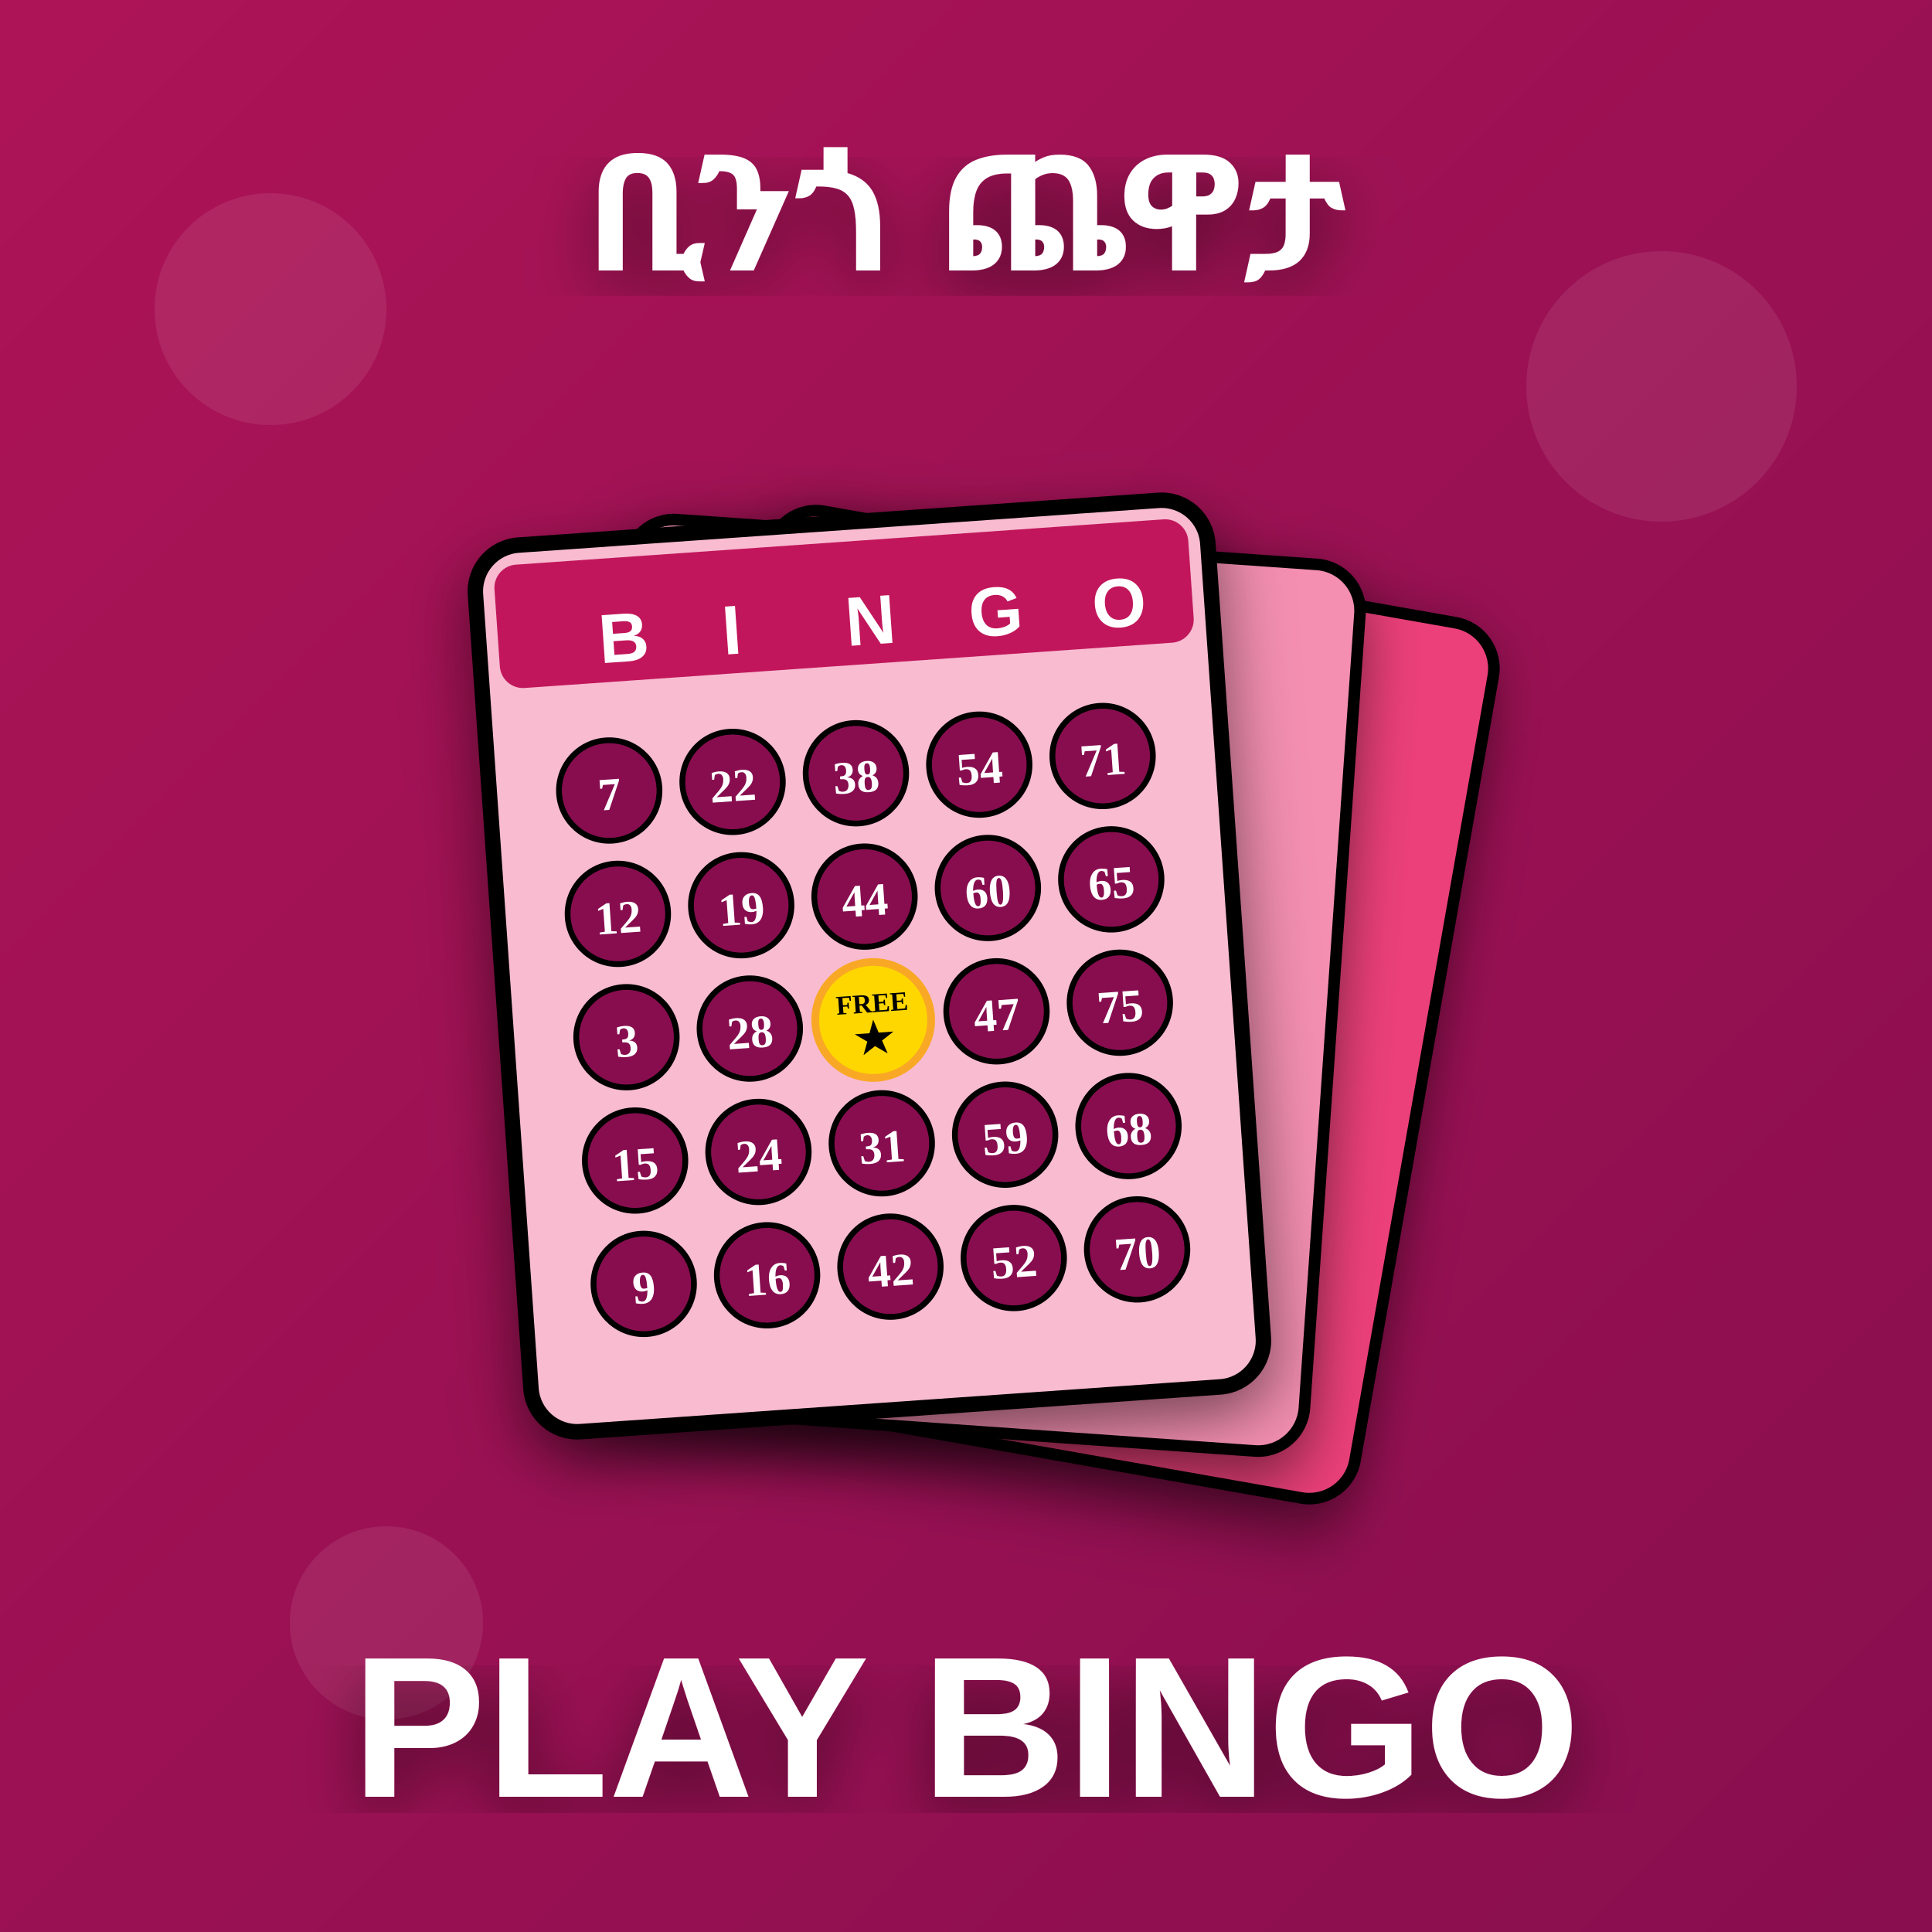
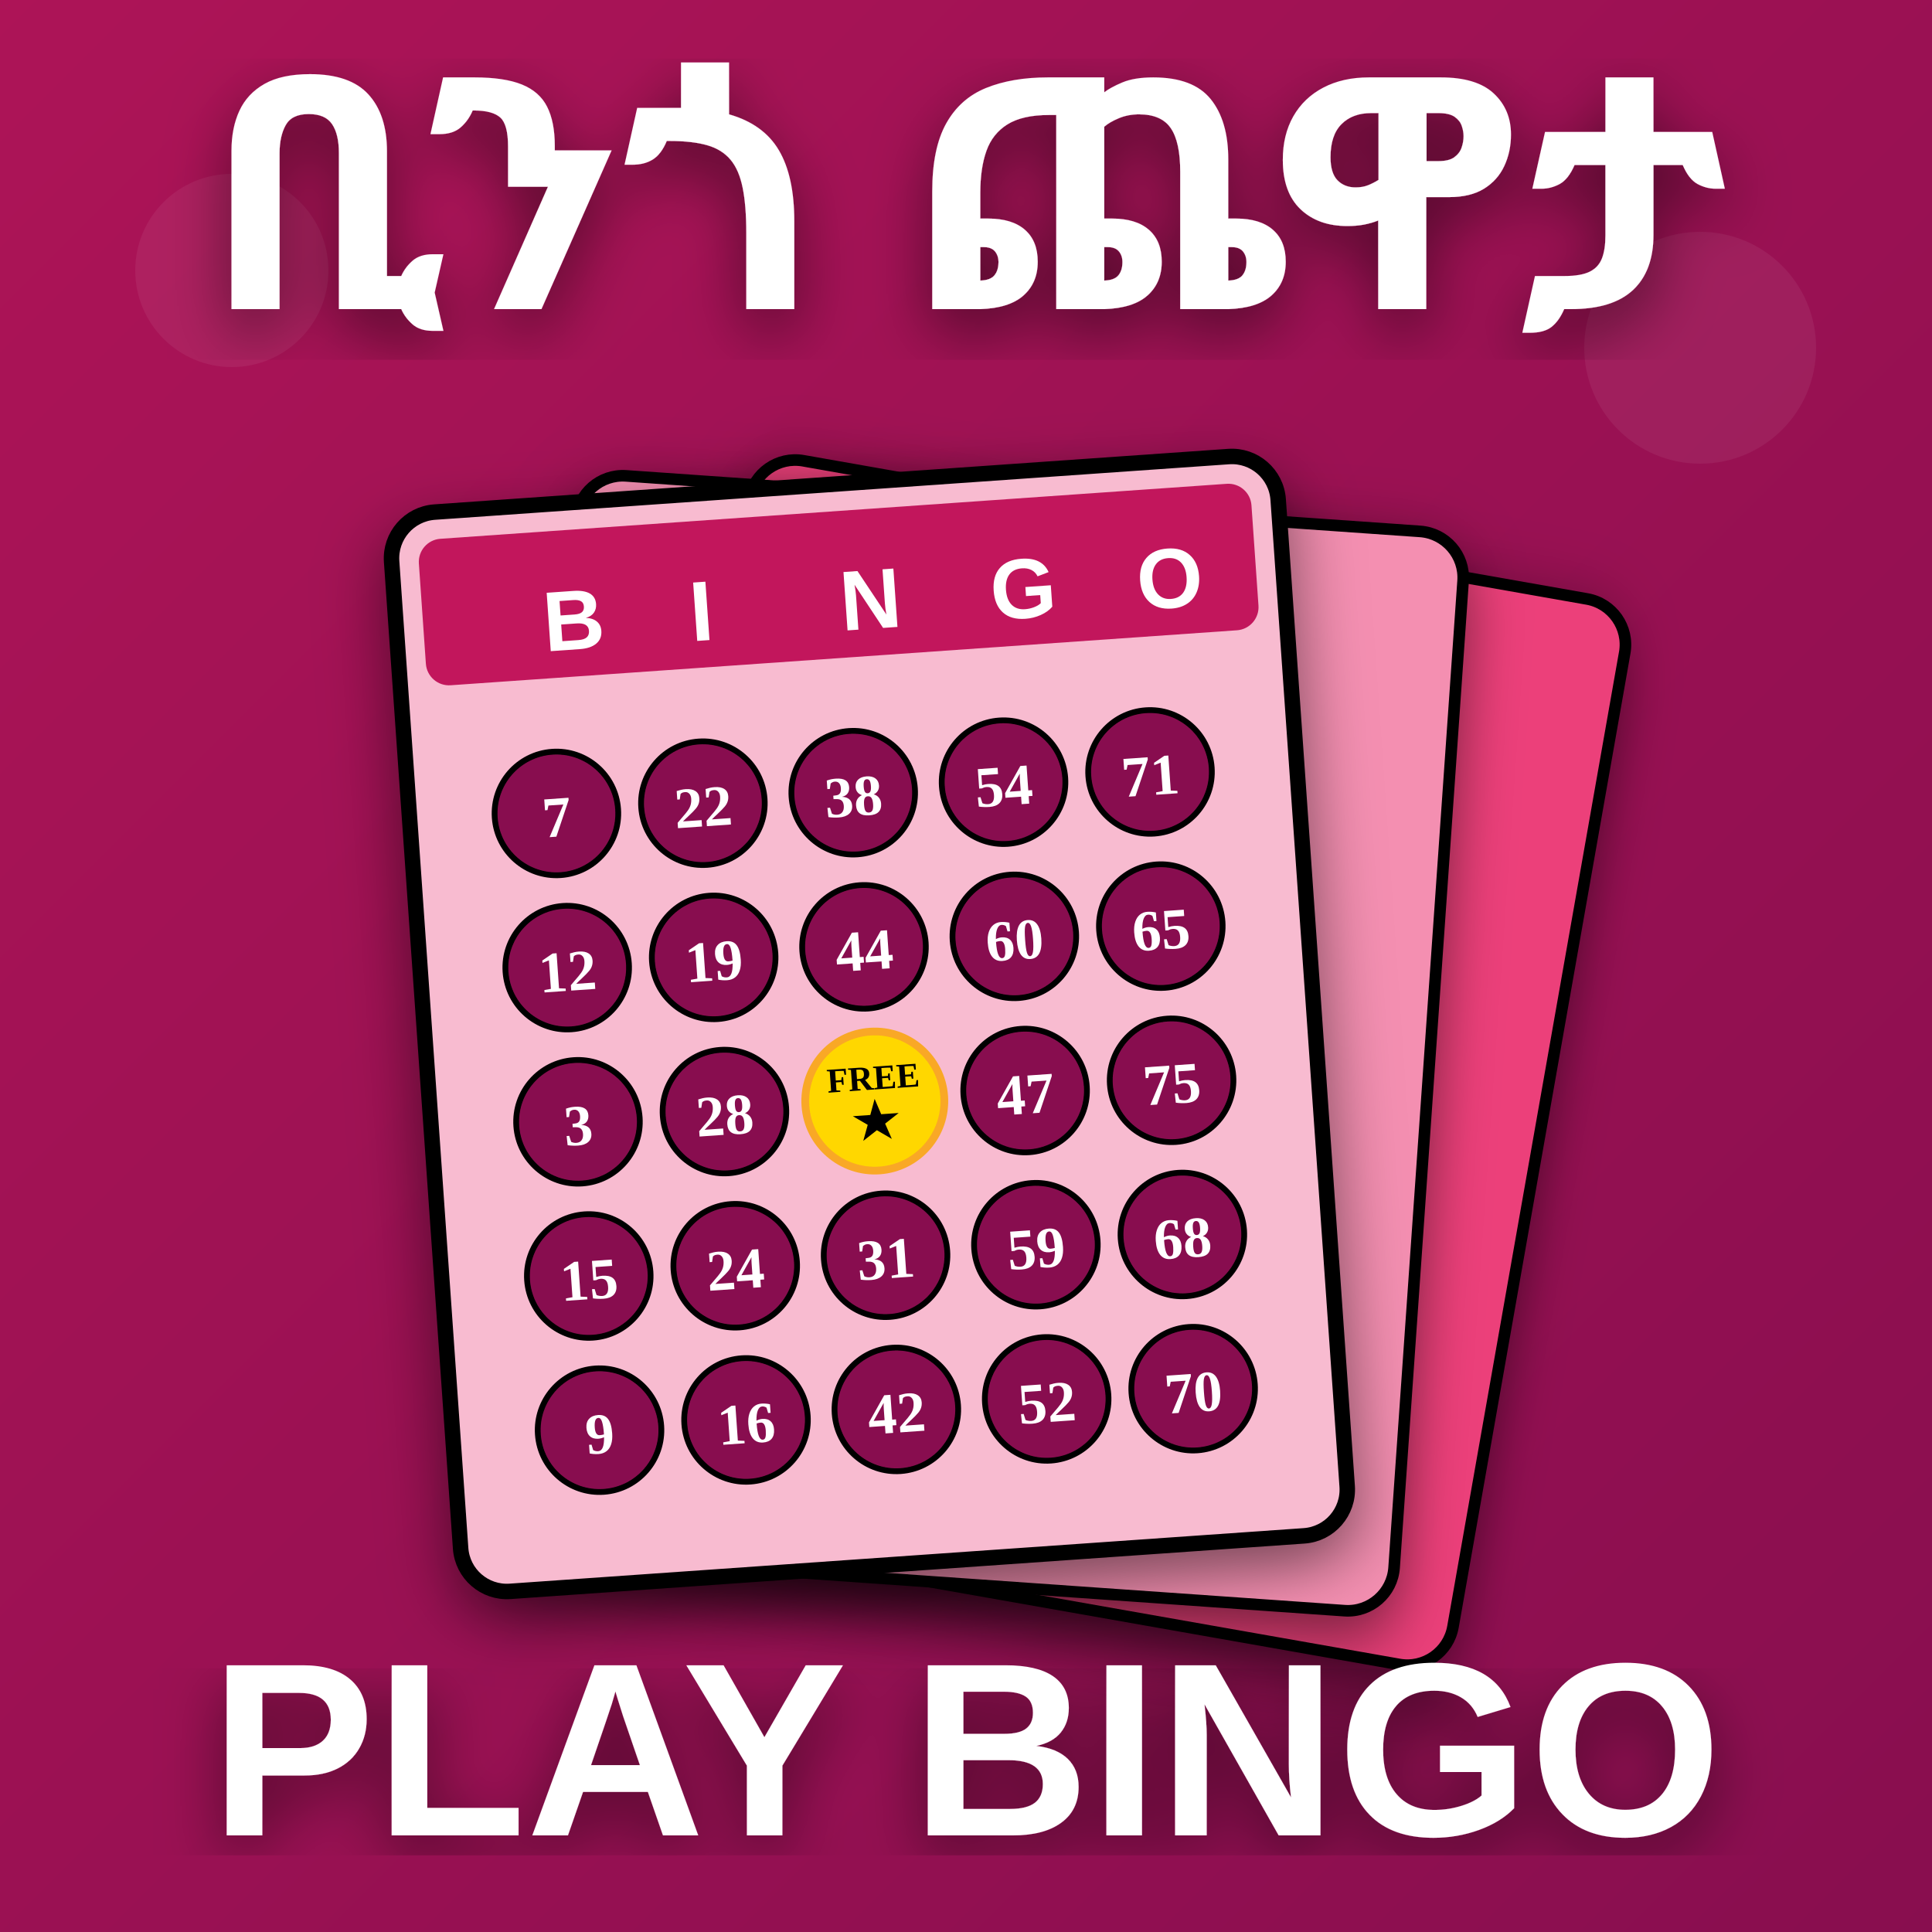
<svg xmlns="http://www.w3.org/2000/svg" viewBox="0 0 500 500" width="500" height="500">
  <defs>
    <linearGradient id="bg15" x1="0%" y1="0%" x2="100%" y2="100%">
      <stop offset="0%" stop-color="#ad1457" />
      <stop offset="100%" stop-color="#880e4f" />
    </linearGradient>
    <filter id="shadow15">
      <feDropShadow dx="0" dy="6" stdDeviation="8" flood-opacity="0.5" />
    </filter>
  </defs>
  <rect width="500" height="500" fill="url(#bg15)" />
-   <circle cx="70" cy="80" r="30" fill="#ffffff" opacity="0.08" />
-   <circle cx="430" cy="100" r="35" fill="#ffffff" opacity="0.08" />
-   <circle cx="100" cy="420" r="25" fill="#ffffff" opacity="0.08" />
-   <g transform="translate(275, 260) rotate(10)" filter="url(#shadow15)">
-     <rect x="-95" y="-115" width="190" height="230" rx="12" fill="#ec407a" stroke="#000000" stroke-width="3" />
+   <circle cx="60" cy="70" r="25" fill="#ffffff" opacity="0.06" />
+   <circle cx="440" cy="90" r="30" fill="#ffffff" opacity="0.06" />
+   <g transform="translate(285, 275) rotate(10)" filter="url(#shadow15)">
+     <rect x="-115" y="-140" width="230" height="280" rx="12" fill="#ec407a" stroke="#000000" stroke-width="3" />
  </g>
-   <g transform="translate(250, 255) rotate(4)" filter="url(#shadow15)">
-     <rect x="-95" y="-115" width="190" height="230" rx="12" fill="#f48fb1" stroke="#000000" stroke-width="3" />
+   <g transform="translate(255, 270) rotate(4)" filter="url(#shadow15)">
+     <rect x="-115" y="-140" width="230" height="280" rx="12" fill="#f48fb1" stroke="#000000" stroke-width="3" />
  </g>
-   <g transform="translate(225, 250) rotate(-4)" filter="url(#shadow15)">
-     <rect x="-95" y="-115" width="190" height="230" rx="12" fill="#f8bbd0" stroke="#000000" stroke-width="4" />
-     <rect x="-90" y="-110" width="180" height="32" rx="6" fill="#c2185b" />
-     <text x="-64" y="-83" font-family="Arial, sans-serif" font-size="18" font-weight="bold" fill="#ffffff">B</text>
-     <text x="-32" y="-83" font-family="Arial, sans-serif" font-size="18" font-weight="bold" fill="#ffffff">I</text>
-     <text x="0" y="-83" font-family="Arial, sans-serif" font-size="18" font-weight="bold" fill="#ffffff">N</text>
-     <text x="32" y="-83" font-family="Arial, sans-serif" font-size="18" font-weight="bold" fill="#ffffff">G</text>
-     <text x="64" y="-83" font-family="Arial, sans-serif" font-size="18" font-weight="bold" fill="#ffffff">O</text>
-     <circle cx="-64" cy="-50" r="13" fill="#880e4f" stroke="#000000" stroke-width="1.5" />
-     <text x="-64" y="-45" font-size="12" font-weight="bold" fill="#ffffff" text-anchor="middle">7</text>
-     <circle cx="-32" cy="-50" r="13" fill="#880e4f" stroke="#000000" stroke-width="1.5" />
-     <text x="-32" y="-45" font-size="12" font-weight="bold" fill="#ffffff" text-anchor="middle">22</text>
-     <circle cx="0" cy="-50" r="13" fill="#880e4f" stroke="#000000" stroke-width="1.5" />
-     <text x="0" y="-45" font-size="12" font-weight="bold" fill="#ffffff" text-anchor="middle">38</text>
-     <circle cx="32" cy="-50" r="13" fill="#880e4f" stroke="#000000" stroke-width="1.5" />
-     <text x="32" y="-45" font-size="12" font-weight="bold" fill="#ffffff" text-anchor="middle">54</text>
-     <circle cx="64" cy="-50" r="13" fill="#880e4f" stroke="#000000" stroke-width="1.5" />
-     <text x="64" y="-45" font-size="12" font-weight="bold" fill="#ffffff" text-anchor="middle">71</text>
-     <circle cx="-64" cy="-18" r="13" fill="#880e4f" stroke="#000000" stroke-width="1.5" />
-     <text x="-64" y="-13" font-size="12" font-weight="bold" fill="#ffffff" text-anchor="middle">12</text>
-     <circle cx="-32" cy="-18" r="13" fill="#880e4f" stroke="#000000" stroke-width="1.5" />
-     <text x="-32" y="-13" font-size="12" font-weight="bold" fill="#ffffff" text-anchor="middle">19</text>
-     <circle cx="0" cy="-18" r="13" fill="#880e4f" stroke="#000000" stroke-width="1.5" />
-     <text x="0" y="-13" font-size="12" font-weight="bold" fill="#ffffff" text-anchor="middle">44</text>
-     <circle cx="32" cy="-18" r="13" fill="#880e4f" stroke="#000000" stroke-width="1.5" />
-     <text x="32" y="-13" font-size="12" font-weight="bold" fill="#ffffff" text-anchor="middle">60</text>
-     <circle cx="64" cy="-18" r="13" fill="#880e4f" stroke="#000000" stroke-width="1.5" />
-     <text x="64" y="-13" font-size="12" font-weight="bold" fill="#ffffff" text-anchor="middle">65</text>
-     <circle cx="-64" cy="14" r="13" fill="#880e4f" stroke="#000000" stroke-width="1.5" />
-     <text x="-64" y="19" font-size="12" font-weight="bold" fill="#ffffff" text-anchor="middle">3</text>
-     <circle cx="-32" cy="14" r="13" fill="#880e4f" stroke="#000000" stroke-width="1.5" />
-     <text x="-32" y="19" font-size="12" font-weight="bold" fill="#ffffff" text-anchor="middle">28</text>
-     <circle cx="0" cy="14" r="15" fill="#ffd700" stroke="#f9a825" stroke-width="2" />
-     <text x="0" y="12" font-size="7" font-weight="bold" fill="#000000" text-anchor="middle">FREE</text>
-     <text x="0" y="22" font-size="11" font-weight="bold" fill="#000000" text-anchor="middle">★</text>
-     <circle cx="32" cy="14" r="13" fill="#880e4f" stroke="#000000" stroke-width="1.5" />
-     <text x="32" y="19" font-size="12" font-weight="bold" fill="#ffffff" text-anchor="middle">47</text>
-     <circle cx="64" cy="14" r="13" fill="#880e4f" stroke="#000000" stroke-width="1.5" />
-     <text x="64" y="19" font-size="12" font-weight="bold" fill="#ffffff" text-anchor="middle">75</text>
-     <circle cx="-64" cy="46" r="13" fill="#880e4f" stroke="#000000" stroke-width="1.5" />
-     <text x="-64" y="51" font-size="12" font-weight="bold" fill="#ffffff" text-anchor="middle">15</text>
-     <circle cx="-32" cy="46" r="13" fill="#880e4f" stroke="#000000" stroke-width="1.5" />
-     <text x="-32" y="51" font-size="12" font-weight="bold" fill="#ffffff" text-anchor="middle">24</text>
-     <circle cx="0" cy="46" r="13" fill="#880e4f" stroke="#000000" stroke-width="1.5" />
-     <text x="0" y="51" font-size="12" font-weight="bold" fill="#ffffff" text-anchor="middle">31</text>
-     <circle cx="32" cy="46" r="13" fill="#880e4f" stroke="#000000" stroke-width="1.5" />
-     <text x="32" y="51" font-size="12" font-weight="bold" fill="#ffffff" text-anchor="middle">59</text>
-     <circle cx="64" cy="46" r="13" fill="#880e4f" stroke="#000000" stroke-width="1.5" />
-     <text x="64" y="51" font-size="12" font-weight="bold" fill="#ffffff" text-anchor="middle">68</text>
-     <circle cx="-64" cy="78" r="13" fill="#880e4f" stroke="#000000" stroke-width="1.5" />
-     <text x="-64" y="83" font-size="12" font-weight="bold" fill="#ffffff" text-anchor="middle">9</text>
-     <circle cx="-32" cy="78" r="13" fill="#880e4f" stroke="#000000" stroke-width="1.5" />
-     <text x="-32" y="83" font-size="12" font-weight="bold" fill="#ffffff" text-anchor="middle">16</text>
-     <circle cx="0" cy="78" r="13" fill="#880e4f" stroke="#000000" stroke-width="1.5" />
-     <text x="0" y="83" font-size="12" font-weight="bold" fill="#ffffff" text-anchor="middle">42</text>
-     <circle cx="32" cy="78" r="13" fill="#880e4f" stroke="#000000" stroke-width="1.5" />
-     <text x="32" y="83" font-size="12" font-weight="bold" fill="#ffffff" text-anchor="middle">52</text>
-     <circle cx="64" cy="78" r="13" fill="#880e4f" stroke="#000000" stroke-width="1.5" />
-     <text x="64" y="83" font-size="12" font-weight="bold" fill="#ffffff" text-anchor="middle">70</text>
+   <g transform="translate(225, 265) rotate(-4)" filter="url(#shadow15)">
+     <rect x="-115" y="-140" width="230" height="280" rx="12" fill="#f8bbd0" stroke="#000000" stroke-width="4" />
+     <rect x="-108" y="-133" width="216" height="38" rx="6" fill="#c2185b" />
+     <text x="-77" y="-102" font-family="Arial, sans-serif" font-size="22" font-weight="bold" fill="#ffffff">B</text>
+     <text x="-39" y="-102" font-family="Arial, sans-serif" font-size="22" font-weight="bold" fill="#ffffff">I</text>
+     <text x="0" y="-102" font-family="Arial, sans-serif" font-size="22" font-weight="bold" fill="#ffffff">N</text>
+     <text x="39" y="-102" font-family="Arial, sans-serif" font-size="22" font-weight="bold" fill="#ffffff">G</text>
+     <text x="77" y="-102" font-family="Arial, sans-serif" font-size="22" font-weight="bold" fill="#ffffff">O</text>
+     <circle cx="-77" cy="-60" r="16" fill="#880e4f" stroke="#000000" stroke-width="1.5" />
+     <text x="-77" y="-54" font-size="15" font-weight="bold" fill="#ffffff" text-anchor="middle">7</text>
+     <circle cx="-39" cy="-60" r="16" fill="#880e4f" stroke="#000000" stroke-width="1.5" />
+     <text x="-39" y="-54" font-size="15" font-weight="bold" fill="#ffffff" text-anchor="middle">22</text>
+     <circle cx="0" cy="-60" r="16" fill="#880e4f" stroke="#000000" stroke-width="1.5" />
+     <text x="0" y="-54" font-size="15" font-weight="bold" fill="#ffffff" text-anchor="middle">38</text>
+     <circle cx="39" cy="-60" r="16" fill="#880e4f" stroke="#000000" stroke-width="1.5" />
+     <text x="39" y="-54" font-size="15" font-weight="bold" fill="#ffffff" text-anchor="middle">54</text>
+     <circle cx="77" cy="-60" r="16" fill="#880e4f" stroke="#000000" stroke-width="1.5" />
+     <text x="77" y="-54" font-size="15" font-weight="bold" fill="#ffffff" text-anchor="middle">71</text>
+     <circle cx="-77" cy="-20" r="16" fill="#880e4f" stroke="#000000" stroke-width="1.5" />
+     <text x="-77" y="-14" font-size="15" font-weight="bold" fill="#ffffff" text-anchor="middle">12</text>
+     <circle cx="-39" cy="-20" r="16" fill="#880e4f" stroke="#000000" stroke-width="1.5" />
+     <text x="-39" y="-14" font-size="15" font-weight="bold" fill="#ffffff" text-anchor="middle">19</text>
+     <circle cx="0" cy="-20" r="16" fill="#880e4f" stroke="#000000" stroke-width="1.5" />
+     <text x="0" y="-14" font-size="15" font-weight="bold" fill="#ffffff" text-anchor="middle">44</text>
+     <circle cx="39" cy="-20" r="16" fill="#880e4f" stroke="#000000" stroke-width="1.5" />
+     <text x="39" y="-14" font-size="15" font-weight="bold" fill="#ffffff" text-anchor="middle">60</text>
+     <circle cx="77" cy="-20" r="16" fill="#880e4f" stroke="#000000" stroke-width="1.5" />
+     <text x="77" y="-14" font-size="15" font-weight="bold" fill="#ffffff" text-anchor="middle">65</text>
+     <circle cx="-77" cy="20" r="16" fill="#880e4f" stroke="#000000" stroke-width="1.5" />
+     <text x="-77" y="26" font-size="15" font-weight="bold" fill="#ffffff" text-anchor="middle">3</text>
+     <circle cx="-39" cy="20" r="16" fill="#880e4f" stroke="#000000" stroke-width="1.5" />
+     <text x="-39" y="26" font-size="15" font-weight="bold" fill="#ffffff" text-anchor="middle">28</text>
+     <circle cx="0" cy="20" r="18" fill="#ffd700" stroke="#f9a825" stroke-width="2" />
+     <text x="0" y="17" font-size="9" font-weight="bold" fill="#000000" text-anchor="middle">FREE</text>
+     <text x="0" y="29" font-size="13" font-weight="bold" fill="#000000" text-anchor="middle">★</text>
+     <circle cx="39" cy="20" r="16" fill="#880e4f" stroke="#000000" stroke-width="1.5" />
+     <text x="39" y="26" font-size="15" font-weight="bold" fill="#ffffff" text-anchor="middle">47</text>
+     <circle cx="77" cy="20" r="16" fill="#880e4f" stroke="#000000" stroke-width="1.5" />
+     <text x="77" y="26" font-size="15" font-weight="bold" fill="#ffffff" text-anchor="middle">75</text>
+     <circle cx="-77" cy="60" r="16" fill="#880e4f" stroke="#000000" stroke-width="1.5" />
+     <text x="-77" y="66" font-size="15" font-weight="bold" fill="#ffffff" text-anchor="middle">15</text>
+     <circle cx="-39" cy="60" r="16" fill="#880e4f" stroke="#000000" stroke-width="1.5" />
+     <text x="-39" y="66" font-size="15" font-weight="bold" fill="#ffffff" text-anchor="middle">24</text>
+     <circle cx="0" cy="60" r="16" fill="#880e4f" stroke="#000000" stroke-width="1.5" />
+     <text x="0" y="66" font-size="15" font-weight="bold" fill="#ffffff" text-anchor="middle">31</text>
+     <circle cx="39" cy="60" r="16" fill="#880e4f" stroke="#000000" stroke-width="1.5" />
+     <text x="39" y="66" font-size="15" font-weight="bold" fill="#ffffff" text-anchor="middle">59</text>
+     <circle cx="77" cy="60" r="16" fill="#880e4f" stroke="#000000" stroke-width="1.5" />
+     <text x="77" y="66" font-size="15" font-weight="bold" fill="#ffffff" text-anchor="middle">68</text>
+     <circle cx="-77" cy="100" r="16" fill="#880e4f" stroke="#000000" stroke-width="1.5" />
+     <text x="-77" y="106" font-size="15" font-weight="bold" fill="#ffffff" text-anchor="middle">9</text>
+     <circle cx="-39" cy="100" r="16" fill="#880e4f" stroke="#000000" stroke-width="1.5" />
+     <text x="-39" y="106" font-size="15" font-weight="bold" fill="#ffffff" text-anchor="middle">16</text>
+     <circle cx="0" cy="100" r="16" fill="#880e4f" stroke="#000000" stroke-width="1.5" />
+     <text x="0" y="106" font-size="15" font-weight="bold" fill="#ffffff" text-anchor="middle">42</text>
+     <circle cx="39" cy="100" r="16" fill="#880e4f" stroke="#000000" stroke-width="1.5" />
+     <text x="39" y="106" font-size="15" font-weight="bold" fill="#ffffff" text-anchor="middle">52</text>
+     <circle cx="77" cy="100" r="16" fill="#880e4f" stroke="#000000" stroke-width="1.5" />
+     <text x="77" y="106" font-size="15" font-weight="bold" fill="#ffffff" text-anchor="middle">70</text>
  </g>
-   <text x="250" y="70" font-family="Arial, sans-serif" font-size="42" font-weight="bold" fill="#ffffff" text-anchor="middle" filter="url(#shadow15)">ቢንጎ ጨዋታ</text>
-   <text x="250" y="465" font-family="Arial, sans-serif" font-size="52" font-weight="bold" fill="#ffffff" text-anchor="middle" filter="url(#shadow15)">PLAY BINGO</text>
+   <text x="250" y="80" font-family="Arial, sans-serif" font-size="84" font-weight="bold" fill="#ffffff" text-anchor="middle" filter="url(#shadow15)">ቢንጎ ጨዋታ</text>
+   <text x="250" y="475" font-family="Arial, sans-serif" font-size="64" font-weight="bold" fill="#ffffff" text-anchor="middle" filter="url(#shadow15)">PLAY BINGO</text>
</svg>
